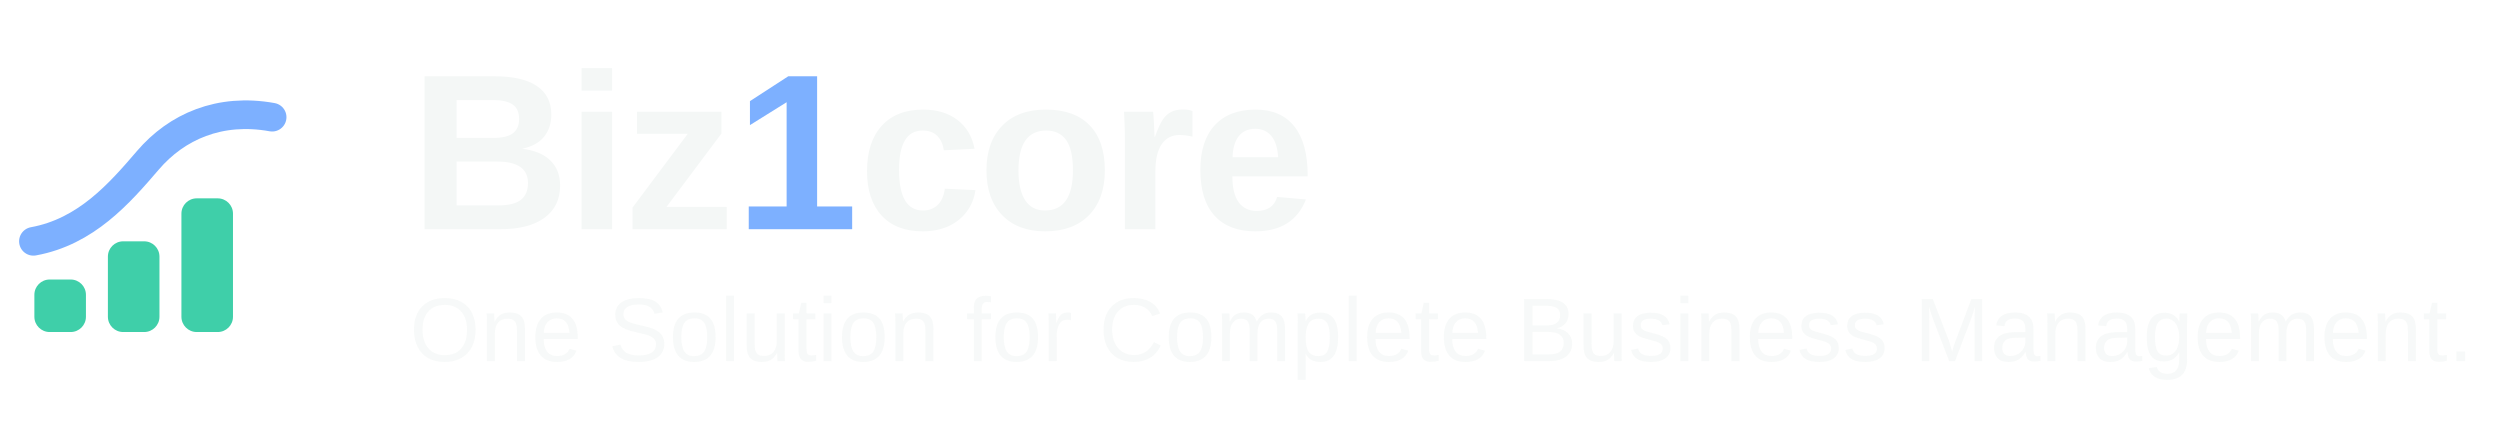
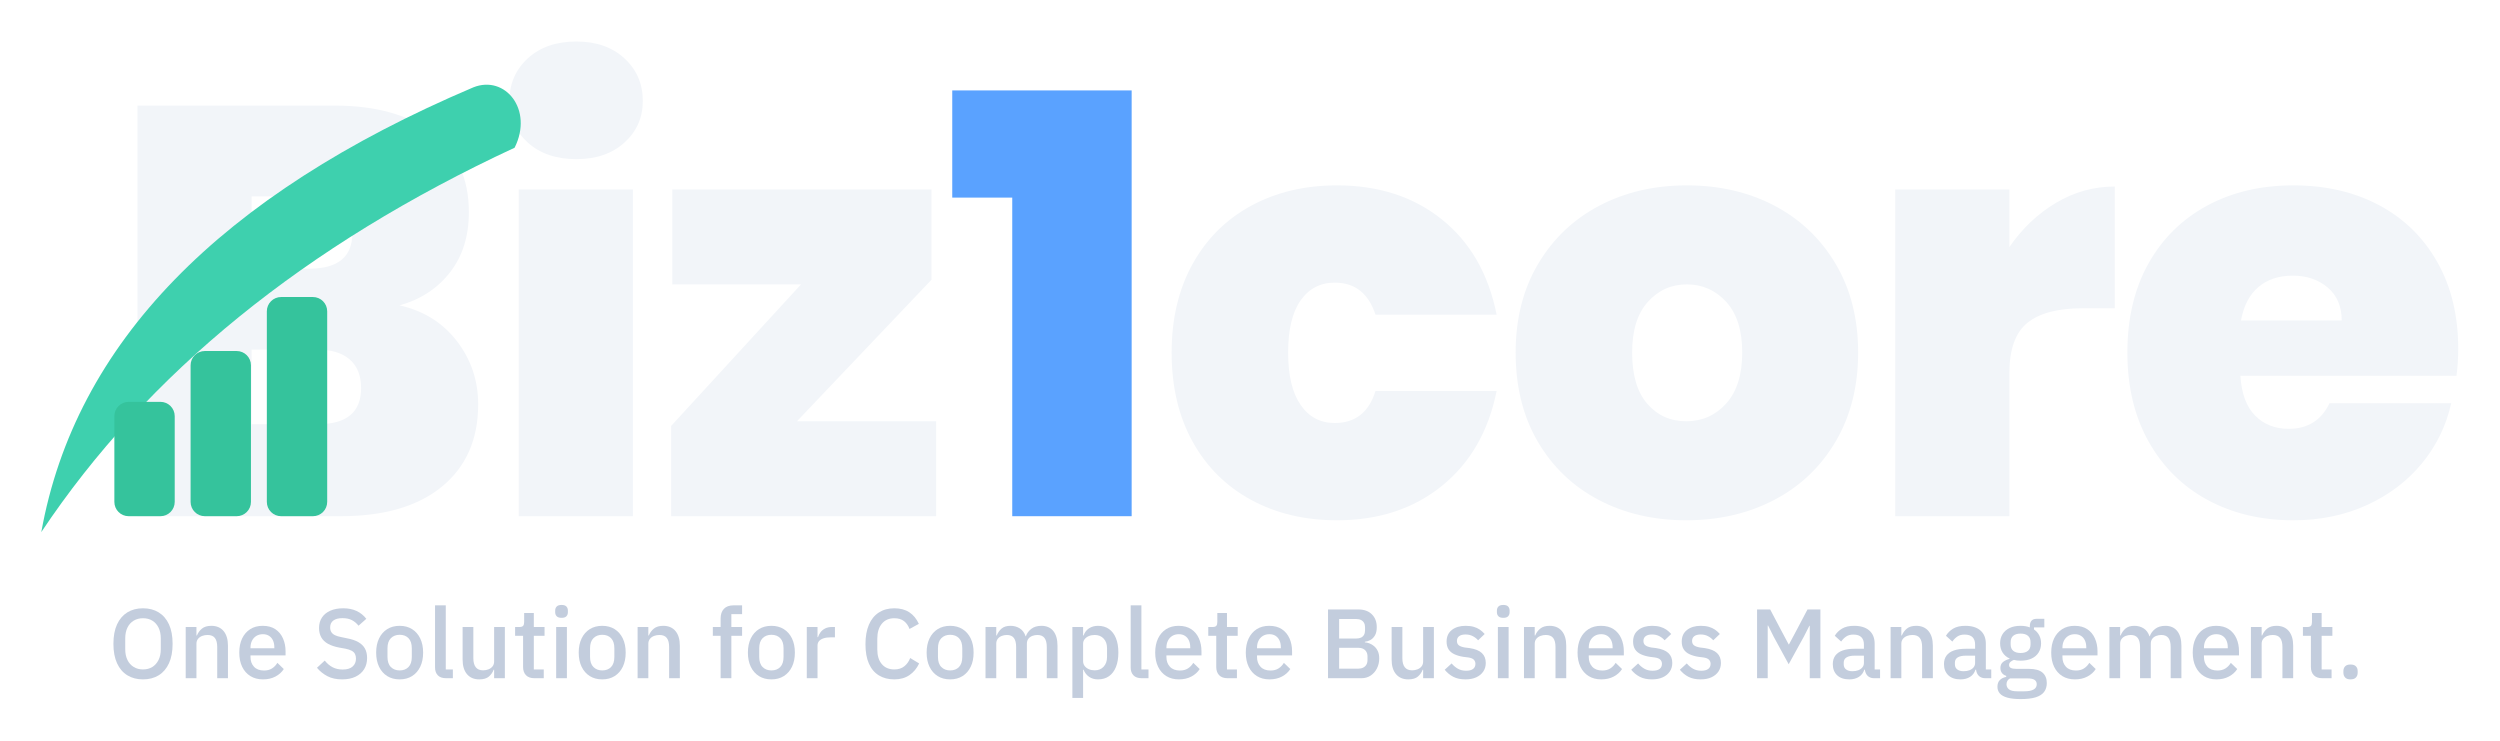
- <svg xmlns="http://www.w3.org/2000/svg" viewBox="0 0 360 64" width="360" height="64" role="img" aria-label="Biz1core — One Solution for Complete Business Management.">
-   <g transform="translate(0 10) scale(1.375)">
-     <rect x="3.6" y="22" width="5.4" height="5.5" rx="1.6" fill="#3fcfa9" />
-     <rect x="11.3" y="18" width="5.4" height="9.5" rx="1.6" fill="#3fcfa9" />
-     <rect x="19" y="13.5" width="5.4" height="14" rx="1.6" fill="#3fcfa9" />
-     <path d="M3.5 18C9 17 12.5 13 15.5 9.5S23 4 28.5 5" stroke="#7db0ff" stroke-width="3" stroke-linecap="round" fill="none" />
-   </g>
-   <text x="59" y="33" font-family="'IBM Plex Sans','Segoe UI Variable Text','Segoe UI',system-ui,-apple-system,'Helvetica Neue',Arial,sans-serif" font-size="32" font-weight="700" letter-spacing="-0.6" fill="#f4f7f6">Biz<tspan fill="#7db0ff">1</tspan>core</text>
-   <text x="59" y="52" font-family="'IBM Plex Sans','Segoe UI Variable Text','Segoe UI',system-ui,-apple-system,'Helvetica Neue',Arial,sans-serif" font-size="13" font-weight="500" letter-spacing="0.1" fill="#f4f7f6" opacity="0.72">One Solution for Complete Business Management.</text>
+ <svg xmlns="http://www.w3.org/2000/svg" viewBox="-6 -35 1574 466" width="1574" height="466" role="img" aria-label="Biz1core — One Solution for Complete Business Management.">
+   <path d="M245.56 157.25Q268.29 162.38 281.68 179.80Q295.06 197.22 295.06 219.59Q295.06 252.60 272.33 271.30Q249.59 290 208.52 290L80.54 290L80.54 31.47L204.49 31.47Q244.09 31.47 266.64 49.07Q289.20 66.67 289.20 98.58Q289.20 121.31 277.28 136.53Q265.36 151.75 245.56 157.25M152.41 88.67L152.41 134.15L188.72 134.15Q215.85 134.15 215.85 111.78Q215.85 88.67 188.72 88.67L152.41 88.67M194.22 232.06Q221.35 232.06 221.35 209.32Q221.35 197.59 214.20 191.35Q207.05 185.12 193.85 185.12L152.41 185.12L152.41 232.06" fill="#f2f5f9" />
+   <path d="M356.91 65.20Q337.84 65.20 326.28 54.75Q314.73 44.30 314.73 28.53Q314.73 12.40 326.28 1.76Q337.84-8.87 356.91-8.87Q375.61-8.87 387.16 1.76Q398.71 12.40 398.71 28.53Q398.71 44.30 387.16 54.75Q375.61 65.20 356.91 65.20M320.60 84.27L392.48 84.27L392.48 290L320.60 290" fill="#f2f5f9" />
+   <path d="M580.47 141.11L495.76 230.23L583.40 230.23L583.40 290L416.55 290L416.55 233.16L498.32 144.05L417.28 144.05L417.28 84.27L580.47 84.27" fill="#f2f5f9" />
+   <path d="M631.31 89.41L593.54 89.41L593.54 21.93L706.49 21.93L706.49 290L631.31 290" fill="#5aa2ff" />
+   <path d="M731.66 186.95Q731.66 155.05 744.86 131.21Q758.06 107.38 781.71 94.54Q805.37 81.71 835.80 81.71Q875.04 81.71 901.81 103.16Q928.58 124.61 936.28 163.12L860.01 163.12Q853.40 142.95 834.34 142.95Q820.77 142.95 812.88 154.13Q805 165.32 805 186.95Q805 208.59 812.88 219.96Q820.77 231.33 834.34 231.33Q853.77 231.33 860.01 211.16L936.28 211.16Q928.58 249.29 901.81 270.93Q875.04 292.57 835.80 292.57Q805.37 292.57 781.71 279.73Q758.06 266.90 744.86 243.06Q731.66 219.22 731.66 186.95" fill="#f2f5f9" />
+   <path d="M1055.70 292.57Q1024.89 292.57 1000.51 279.73Q976.12 266.90 962.19 243.06Q948.25 219.22 948.25 186.95Q948.25 155.05 962.37 131.21Q976.49 107.38 1000.87 94.54Q1025.26 81.71 1056.06 81.71Q1086.87 81.71 1111.26 94.54Q1135.64 107.38 1149.76 131.21Q1163.88 155.05 1163.88 186.95Q1163.88 218.86 1149.76 242.88Q1135.64 266.90 1111.07 279.73Q1086.50 292.57 1055.70 292.57M1055.70 230.23Q1070.73 230.23 1080.82 219.04Q1090.90 207.86 1090.90 186.95Q1090.90 166.05 1080.82 155.05Q1070.73 144.05 1056.06 144.05Q1041.40 144.05 1031.50 155.05Q1021.59 166.05 1021.59 186.95Q1021.59 208.22 1031.13 219.22Q1040.66 230.23 1055.70 230.23" fill="#f2f5f9" />
+   <path d="M1259.09 120.58Q1271.19 102.98 1288.43 92.71Q1305.66 82.44 1325.47 82.44L1325.47 159.08L1305.30 159.08Q1281.83 159.08 1270.46 168.25Q1259.09 177.42 1259.09 200.16L1259.09 290L1187.22 290L1187.22 84.27L1259.09 84.27" fill="#f2f5f9" />
+   <path d="M1541.70 184.75Q1541.70 193.19 1540.60 201.62L1404.54 201.62Q1405.64 218.49 1413.90 226.74Q1422.15 234.99 1434.98 234.99Q1452.95 234.99 1460.65 218.86L1537.29 218.86Q1532.53 240.13 1518.78 256.81Q1505.02 273.50 1484.12 283.03Q1463.22 292.57 1437.92 292.57Q1407.48 292.57 1383.83 279.73Q1360.17 266.90 1346.79 243.06Q1333.40 219.22 1333.40 186.95Q1333.40 154.68 1346.60 131.03Q1359.81 107.38 1383.46 94.54Q1407.11 81.71 1437.92 81.71Q1468.35 81.71 1491.82 94.17Q1515.29 106.64 1528.49 129.93Q1541.70 153.22 1541.70 184.75M1404.91 166.78L1468.35 166.78Q1468.35 153.58 1459.55 146.06Q1450.75 138.55 1437.55 138.55Q1424.35 138.55 1415.91 145.70Q1407.48 152.85 1404.91 166.78" fill="#f2f5f9" />
+   <path d="M20 300Q52 122 292 20C312 12 330 34 318 58Q120 150 20 300Z" fill="#3ed0ae" />
+   <rect x="66" y="218" width="38" height="72" rx="9" fill="#35c39c" />
+   <rect x="114" y="186" width="38" height="104" rx="9" fill="#35c39c" />
+   <rect x="162" y="152" width="38" height="138" rx="9" fill="#35c39c" />
+   <path d="M84.01 392.74Q78.37 392.74 74.18 390.17Q70 387.60 67.70 382.61Q65.41 377.62 65.41 370.36Q65.41 363.05 67.70 358.09Q70 353.13 74.18 350.55Q78.37 347.98 84.01 347.98Q89.71 347.98 93.90 350.55Q98.08 353.13 100.38 358.09Q102.67 363.05 102.67 370.36Q102.67 377.62 100.38 382.61Q98.08 387.60 93.90 390.17Q89.71 392.74 84.01 392.74M84.01 386.48Q87.42 386.48 89.90 384.93Q92.38 383.38 93.81 380.53Q95.23 377.68 95.23 373.77L95.23 366.95Q95.23 362.98 93.81 360.13Q92.38 357.28 89.90 355.76Q87.42 354.24 84.01 354.24Q80.72 354.24 78.18 355.76Q75.64 357.28 74.25 360.13Q72.85 362.98 72.85 366.95L72.85 373.77Q72.85 377.68 74.25 380.53Q75.64 383.38 78.18 384.93Q80.72 386.48 84.01 386.48" fill="#c3cddd" />
+   <path d="M117.68 370.30L117.68 392L110.92 392L110.92 359.76L117.68 359.76L117.68 365.09L117.99 365.09Q119.04 362.49 121.18 360.75Q123.32 359.02 127.04 359.02Q132 359.02 134.76 362.30Q137.52 365.59 137.52 371.54L137.52 392L130.76 392L130.76 372.35Q130.76 368.56 129.30 366.67Q127.84 364.78 124.68 364.78Q122.88 364.78 121.30 365.37Q119.72 365.96 118.70 367.20Q117.68 368.44 117.68 370.30" fill="#c3cddd" />
+   <path d="M159.59 392.74Q155 392.74 151.65 390.67Q148.30 388.59 146.47 384.81Q144.65 381.03 144.65 375.88Q144.65 370.73 146.44 366.98Q148.24 363.23 151.53 361.12Q154.81 359.02 159.40 359.02Q164.18 359.02 167.37 361.15Q170.56 363.29 172.17 366.95Q173.79 370.61 173.79 375.07L173.79 377.62L151.71 377.62L151.71 378.67Q151.71 382.39 153.91 384.78Q156.12 387.16 160.21 387.16Q163.18 387.16 165.23 385.86Q167.28 384.56 168.64 382.33L172.67 386.23Q170.81 389.15 167.43 390.95Q164.05 392.74 159.59 392.74M159.53 364.29Q157.17 364.29 155.40 365.37Q153.64 366.46 152.68 368.35Q151.71 370.24 151.71 372.72L151.71 373.15L166.72 373.15L166.72 372.53Q166.72 370.05 165.85 368.19Q164.98 366.33 163.37 365.31Q161.76 364.29 159.53 364.29" fill="#c3cddd" />
+   <path d="M209.37 392.74Q203.98 392.74 200.14 390.73Q196.29 388.71 193.56 385.43L198.46 380.90Q200.69 383.69 203.45 385.12Q206.21 386.54 209.75 386.54Q213.90 386.54 216.01 384.65Q218.12 382.76 218.12 379.66Q218.12 377.99 217.50 376.75Q216.88 375.51 215.39 374.70Q213.90 373.90 211.42 373.40L207.58 372.72Q203.36 371.91 200.54 370.36Q197.72 368.81 196.29 366.30Q194.87 363.79 194.87 360.38Q194.87 356.54 196.73 353.75Q198.59 350.96 202.03 349.47Q205.47 347.98 210.06 347.98Q214.95 347.98 218.55 349.69Q222.15 351.39 224.63 354.61L219.73 358.95Q218.05 356.78 215.64 355.48Q213.22 354.18 209.62 354.18Q205.90 354.18 203.89 355.67Q201.87 357.16 201.87 360.01Q201.87 361.81 202.62 362.98Q203.36 364.16 204.88 364.91Q206.40 365.65 208.69 366.08L212.54 366.89Q216.88 367.70 219.67 369.31Q222.46 370.92 223.79 373.37Q225.12 375.82 225.12 379.29Q225.12 383.32 223.26 386.33Q221.40 389.33 217.87 391.04Q214.33 392.74 209.37 392.74" fill="#c3cddd" />
+   <path d="M245.64 392.74Q241.12 392.74 237.80 390.67Q234.48 388.59 232.66 384.81Q230.83 381.03 230.83 375.88Q230.83 370.73 232.66 366.95Q234.48 363.17 237.80 361.09Q241.12 359.02 245.64 359.02Q250.11 359.02 253.43 361.09Q256.74 363.17 258.57 366.95Q260.40 370.73 260.40 375.88Q260.40 381.03 258.57 384.81Q256.74 388.59 253.43 390.67Q250.11 392.74 245.64 392.74M245.64 387.10Q249.12 387.10 251.19 384.96Q253.27 382.82 253.27 378.61L253.27 373.15Q253.27 368.94 251.19 366.80Q249.12 364.66 245.64 364.66Q242.23 364.66 240.09 366.80Q237.96 368.94 237.96 373.15L237.96 378.61Q237.96 382.82 240.09 384.96Q242.23 387.10 245.64 387.10" fill="#c3cddd" />
+   <path d="M279.12 386.48L279.12 392L274.85 392Q271.37 392 269.64 390.17Q267.90 388.34 267.90 385.24L267.90 346.12L274.66 346.12L274.66 386.48" fill="#c3cddd" />
+   <path d="M311.86 392L305.10 392L305.10 386.67L304.79 386.67Q303.92 389.09 301.85 390.92Q299.77 392.74 295.74 392.74Q290.84 392.74 288.05 389.49Q285.26 386.23 285.26 380.28L285.26 359.76L292.02 359.76L292.02 379.41Q292.02 383.13 293.54 385.09Q295.06 387.04 298.16 387.04Q299.96 387.04 301.54 386.42Q303.12 385.80 304.11 384.56Q305.10 383.32 305.10 381.46L305.10 359.76L311.86 359.76" fill="#c3cddd" />
+   <path d="M336.35 386.48L336.35 392L330.46 392Q326.99 392 325.16 390.11Q323.33 388.22 323.33 384.93L323.33 365.28L318.31 365.28L318.31 359.76L321.04 359.76Q322.71 359.76 323.36 359.02Q324.01 358.27 324.01 356.60L324.01 350.96L330.09 350.96L330.09 359.76L336.85 359.76L336.85 365.28L330.09 365.28L330.09 386.48" fill="#c3cddd" />
+   <path d="M347.57 353.99Q345.46 353.99 344.50 353Q343.54 352.01 343.54 350.46L343.54 349.41Q343.54 347.86 344.50 346.86Q345.46 345.87 347.57 345.87Q349.68 345.87 350.61 346.86Q351.54 347.86 351.54 349.41L351.54 350.46Q351.54 352.01 350.61 353Q349.68 353.99 347.57 353.99M350.92 392L344.16 392L344.16 359.76L350.92 359.76" fill="#c3cddd" />
+   <path d="M373.18 392.74Q368.65 392.74 365.34 390.67Q362.02 388.59 360.19 384.81Q358.36 381.03 358.36 375.88Q358.36 370.73 360.19 366.95Q362.02 363.17 365.34 361.09Q368.65 359.02 373.18 359.02Q377.64 359.02 380.96 361.09Q384.28 363.17 386.11 366.95Q387.93 370.73 387.93 375.88Q387.93 381.03 386.11 384.81Q384.28 388.59 380.96 390.67Q377.64 392.74 373.18 392.74M373.18 387.10Q376.65 387.10 378.73 384.96Q380.80 382.82 380.80 378.61L380.80 373.15Q380.80 368.94 378.73 366.80Q376.65 364.66 373.18 364.66Q369.77 364.66 367.63 366.80Q365.49 368.94 365.49 373.15L365.49 378.61Q365.49 382.82 367.63 384.96Q369.77 387.10 373.18 387.10" fill="#c3cddd" />
+   <path d="M402.19 370.30L402.19 392L395.44 392L395.44 359.76L402.19 359.76L402.19 365.09L402.50 365.09Q403.56 362.49 405.70 360.75Q407.84 359.02 411.56 359.02Q416.52 359.02 419.28 362.30Q422.03 365.59 422.03 371.54L422.03 392L415.28 392L415.28 372.35Q415.28 368.56 413.82 366.67Q412.36 364.78 409.20 364.78Q407.40 364.78 405.82 365.37Q404.24 365.96 403.22 367.20Q402.19 368.44 402.19 370.30" fill="#c3cddd" />
+   <path d="M454.46 392L447.70 392L447.70 365.28L442.80 365.28L442.80 359.76L447.70 359.76L447.70 354.43Q447.70 350.52 449.78 348.32Q451.86 346.12 455.89 346.12L461.22 346.12L461.22 351.64L454.46 351.64L454.46 359.76L461.22 359.76L461.22 365.28L454.46 365.28" fill="#c3cddd" />
+   <path d="M479.69 392.74Q475.17 392.74 471.85 390.67Q468.53 388.59 466.70 384.81Q464.88 381.03 464.88 375.88Q464.88 370.73 466.70 366.95Q468.53 363.17 471.85 361.09Q475.17 359.02 479.69 359.02Q484.16 359.02 487.47 361.09Q490.79 363.17 492.62 366.95Q494.45 370.73 494.45 375.88Q494.45 381.03 492.62 384.81Q490.79 388.59 487.47 390.67Q484.16 392.74 479.69 392.74M479.69 387.10Q483.17 387.10 485.24 384.96Q487.32 382.82 487.32 378.61L487.32 373.15Q487.32 368.94 485.24 366.80Q483.17 364.66 479.69 364.66Q476.28 364.66 474.14 366.80Q472.01 368.94 472.01 373.15L472.01 378.61Q472.01 382.82 474.14 384.96Q476.28 387.10 479.69 387.10" fill="#c3cddd" />
+   <path d="M508.71 371.42L508.71 392L501.95 392L501.95 359.76L508.71 359.76L508.71 366.15L509.02 366.15Q509.52 364.53 510.60 363.08Q511.69 361.62 513.48 360.69Q515.28 359.76 517.89 359.76L519.68 359.76L519.68 366.27L517.02 366.27Q514.35 366.27 512.49 366.89Q510.63 367.51 509.67 368.63Q508.71 369.74 508.71 371.42" fill="#c3cddd" />
+   <path d="M557.07 392.74Q551.43 392.74 547.34 390.23Q543.24 387.72 541.07 382.82Q538.90 377.93 538.90 370.61Q538.90 363.36 541.07 358.30Q543.24 353.25 547.34 350.62Q551.43 347.98 557.07 347.98Q562.65 347.98 566.46 350.46Q570.28 352.94 572.51 357.78L566.62 361Q565.50 357.90 563.18 356.07Q560.85 354.24 557.07 354.24Q552.05 354.24 549.20 357.71Q546.34 361.19 546.34 367.20L546.34 373.83Q546.34 379.79 549.20 383.13Q552.05 386.48 557.07 386.48Q560.91 386.48 563.39 384.47Q565.87 382.45 567.05 379.29L572.69 382.70Q570.52 387.35 566.59 390.05Q562.65 392.74 557.07 392.74" fill="#c3cddd" />
+   <path d="M592.22 392.74Q587.70 392.74 584.38 390.67Q581.06 388.59 579.23 384.81Q577.41 381.03 577.41 375.88Q577.41 370.73 579.23 366.95Q581.06 363.17 584.38 361.09Q587.70 359.02 592.22 359.02Q596.69 359.02 600 361.09Q603.32 363.17 605.15 366.95Q606.98 370.73 606.98 375.88Q606.98 381.03 605.15 384.81Q603.32 388.59 600 390.67Q596.69 392.74 592.22 392.74M592.22 387.10Q595.70 387.10 597.77 384.96Q599.85 382.82 599.85 378.61L599.85 373.15Q599.85 368.94 597.77 366.80Q595.70 364.66 592.22 364.66Q588.81 364.66 586.67 366.80Q584.54 368.94 584.54 373.15L584.54 378.61Q584.54 382.82 586.67 384.96Q588.81 387.10 592.22 387.10" fill="#c3cddd" />
+   <path d="M621.24 370.30L621.24 392L614.48 392L614.48 359.76L621.24 359.76L621.24 365.09L621.55 365.09Q622.54 362.55 624.56 360.78Q626.57 359.02 630.23 359.02Q633.45 359.02 636 360.60Q638.54 362.18 639.72 365.59L639.90 365.59Q640.77 362.92 643.25 360.97Q645.73 359.02 649.70 359.02Q654.53 359.02 657.17 362.30Q659.80 365.59 659.80 371.54L659.80 392L653.05 392L653.05 372.35Q653.05 368.56 651.62 366.67Q650.19 364.78 647.16 364.78Q645.48 364.78 643.93 365.37Q642.38 365.96 641.45 367.20Q640.52 368.44 640.52 370.30L640.52 392L633.76 392L633.76 372.35Q633.76 368.56 632.34 366.67Q630.91 364.78 627.94 364.78Q626.26 364.78 624.71 365.37Q623.16 365.96 622.20 367.20Q621.24 368.44 621.24 370.30" fill="#c3cddd" />
+   <path d="M675.92 404.40L669.17 404.40L669.17 359.76L675.92 359.76L675.92 365.09L676.23 365.09Q677.23 362.18 679.64 360.60Q682.06 359.02 685.29 359.02Q689.38 359.02 692.23 361.03Q695.08 363.05 696.60 366.80Q698.12 370.55 698.12 375.88Q698.12 381.15 696.60 384.93Q695.08 388.71 692.23 390.73Q689.38 392.74 685.29 392.74Q682.06 392.74 679.71 391.13Q677.35 389.52 676.23 386.67L675.92 386.67L675.92 404.40M683.24 387.04Q686.77 387.04 688.88 384.71Q690.99 382.39 690.99 378.67L690.99 373.09Q690.99 369.37 688.88 367.08Q686.77 364.78 683.24 364.78Q681.19 364.78 679.55 365.46Q677.91 366.15 676.92 367.39Q675.92 368.63 675.92 370.30L675.92 381.21Q675.92 383.07 676.92 384.34Q677.91 385.61 679.55 386.33Q681.19 387.04 683.24 387.04" fill="#c3cddd" />
+   <path d="M717.09 386.48L717.09 392L712.81 392Q709.34 392 707.61 390.17Q705.87 388.34 705.87 385.24L705.87 346.12L712.63 346.12L712.63 386.48" fill="#c3cddd" />
+   <path d="M736.25 392.74Q731.66 392.74 728.31 390.67Q724.97 388.59 723.14 384.81Q721.31 381.03 721.31 375.88Q721.31 370.73 723.11 366.98Q724.90 363.23 728.19 361.12Q731.48 359.02 736.06 359.02Q740.84 359.02 744.03 361.15Q747.22 363.29 748.84 366.95Q750.45 370.61 750.45 375.07L750.45 377.62L728.38 377.62L728.38 378.67Q728.38 382.39 730.58 384.78Q732.78 387.16 736.87 387.16Q739.85 387.16 741.89 385.86Q743.94 384.56 745.30 382.33L749.33 386.23Q747.47 389.15 744.09 390.95Q740.71 392.74 736.25 392.74M736.19 364.29Q733.83 364.29 732.06 365.37Q730.30 366.46 729.34 368.35Q728.38 370.24 728.38 372.72L728.38 373.15L743.38 373.15L743.38 372.53Q743.38 370.05 742.51 368.19Q741.64 366.33 740.03 365.31Q738.42 364.29 736.19 364.29" fill="#c3cddd" />
+   <path d="M772.77 386.48L772.77 392L766.88 392Q763.41 392 761.58 390.11Q759.75 388.22 759.75 384.93L759.75 365.28L754.73 365.28L754.73 359.76L757.45 359.76Q759.13 359.76 759.78 359.02Q760.43 358.27 760.43 356.60L760.43 350.96L766.51 350.96L766.51 359.76L773.26 359.76L773.26 365.28L766.51 365.28L766.51 386.48" fill="#c3cddd" />
+   <path d="M793.29 392.74Q788.70 392.74 785.35 390.67Q782.01 388.59 780.18 384.81Q778.35 381.03 778.35 375.88Q778.35 370.73 780.15 366.98Q781.94 363.23 785.23 361.12Q788.52 359.02 793.10 359.02Q797.88 359.02 801.07 361.15Q804.26 363.29 805.88 366.95Q807.49 370.61 807.49 375.07L807.49 377.62L785.42 377.62L785.42 378.67Q785.42 382.39 787.62 384.78Q789.82 387.16 793.91 387.16Q796.89 387.16 798.93 385.86Q800.98 384.56 802.34 382.33L806.37 386.23Q804.51 389.15 801.13 390.95Q797.75 392.74 793.29 392.74M793.23 364.29Q790.87 364.29 789.10 365.37Q787.34 366.46 786.38 368.35Q785.42 370.24 785.42 372.72L785.42 373.15L800.42 373.15L800.42 372.53Q800.42 370.05 799.55 368.19Q798.68 366.33 797.07 365.31Q795.46 364.29 793.23 364.29" fill="#c3cddd" />
+   <path d="M851.20 392L830.12 392L830.12 348.72L849.28 348.72Q854.61 348.72 857.71 351.76Q860.81 354.80 860.81 359.88Q860.81 363.11 859.66 365.06Q858.51 367.01 856.81 367.94Q855.10 368.87 853.31 369.06L853.31 369.43Q854.67 369.49 856.22 370.08Q857.77 370.67 859.16 371.85Q860.56 373.03 861.46 374.92Q862.36 376.81 862.36 379.54Q862.36 383.01 860.90 385.86Q859.44 388.71 856.93 390.36Q854.42 392 851.20 392M849.15 372.84L837.12 372.84L837.12 385.99L849.15 385.99Q850.95 385.99 852.25 385.33Q853.55 384.68 854.27 383.48Q854.98 382.27 854.98 380.47L854.98 378.36Q854.98 376.62 854.27 375.38Q853.55 374.14 852.25 373.49Q850.95 372.84 849.15 372.84M847.97 354.74L837.12 354.74L837.12 367.01L847.97 367.01Q849.71 367.01 850.92 366.43Q852.13 365.84 852.78 364.69Q853.43 363.54 853.43 361.87L853.43 359.88Q853.43 358.27 852.78 357.13Q852.13 355.98 850.92 355.36Q849.71 354.74 847.97 354.74" fill="#c3cddd" />
+   <path d="M896.77 392L890.01 392L890.01 386.67L889.70 386.67Q888.83 389.09 886.75 390.92Q884.68 392.74 880.65 392.74Q875.75 392.74 872.96 389.49Q870.17 386.23 870.17 380.28L870.17 359.76L876.93 359.76L876.93 379.41Q876.93 383.13 878.45 385.09Q879.97 387.04 883.07 387.04Q884.86 387.04 886.44 386.42Q888.03 385.80 889.02 384.56Q890.01 383.32 890.01 381.46L890.01 359.76L896.77 359.76" fill="#c3cddd" />
+   <path d="M916.67 392.74Q912.14 392.74 909.01 391.13Q905.88 389.52 903.59 386.67L907.93 382.70Q909.73 384.81 911.93 386.05Q914.13 387.29 917.04 387.29Q920.02 387.29 921.47 386.14Q922.93 384.99 922.93 382.95Q922.93 381.40 921.91 380.34Q920.89 379.29 918.34 378.92L915.37 378.55Q912.14 378.05 909.73 376.93Q907.31 375.82 906.04 373.87Q904.77 371.91 904.77 368.94Q904.77 364.22 908.08 361.62Q911.40 359.02 916.73 359.02Q919.65 359.02 921.82 359.64Q923.99 360.26 925.66 361.40Q927.33 362.55 928.76 364.16L924.61 368.13Q923.37 366.64 921.35 365.56Q919.34 364.47 916.73 364.47Q914 364.47 912.64 365.56Q911.28 366.64 911.28 368.50Q911.28 370.36 912.48 371.29Q913.69 372.22 916.24 372.66L919.21 373.03Q924.54 373.83 926.99 376.16Q929.44 378.48 929.44 382.39Q929.44 385.49 927.86 387.81Q926.28 390.14 923.43 391.44Q920.58 392.74 916.67 392.74" fill="#c3cddd" />
+   <path d="M940.48 353.99Q938.37 353.99 937.41 353Q936.45 352.01 936.45 350.46L936.45 349.41Q936.45 347.86 937.41 346.86Q938.37 345.87 940.48 345.87Q942.59 345.87 943.52 346.86Q944.45 347.86 944.45 349.41L944.45 350.46Q944.45 352.01 943.52 353Q942.59 353.99 940.48 353.99M943.83 392L937.07 392L937.07 359.76L943.83 359.76" fill="#c3cddd" />
+   <path d="M960.26 370.30L960.26 392L953.50 392L953.50 359.76L960.26 359.76L960.26 365.09L960.57 365.09Q961.62 362.49 963.76 360.75Q965.90 359.02 969.62 359.02Q974.58 359.02 977.34 362.30Q980.10 365.59 980.10 371.54L980.10 392L973.34 392L973.34 372.35Q973.34 368.56 971.88 366.67Q970.42 364.78 967.26 364.78Q965.46 364.78 963.88 365.37Q962.30 365.96 961.28 367.20Q960.26 368.44 960.26 370.30" fill="#c3cddd" />
+   <path d="M1002.17 392.74Q997.58 392.74 994.23 390.67Q990.88 388.59 989.05 384.81Q987.23 381.03 987.23 375.88Q987.23 370.73 989.02 366.98Q990.82 363.23 994.11 361.12Q997.39 359.02 1001.98 359.02Q1006.76 359.02 1009.95 361.15Q1013.14 363.29 1014.75 366.95Q1016.37 370.61 1016.37 375.07L1016.37 377.62L994.29 377.62L994.29 378.67Q994.29 382.39 996.49 384.78Q998.70 387.16 1002.79 387.16Q1005.76 387.16 1007.81 385.86Q1009.86 384.56 1011.22 382.33L1015.25 386.23Q1013.39 389.15 1010.01 390.95Q1006.63 392.74 1002.17 392.74M1002.11 364.29Q999.75 364.29 997.98 365.37Q996.22 366.46 995.25 368.35Q994.29 370.24 994.29 372.72L994.29 373.15L1009.30 373.15L1009.30 372.53Q1009.30 370.05 1008.43 368.19Q1007.56 366.33 1005.95 365.31Q1004.34 364.29 1002.11 364.29" fill="#c3cddd" />
+   <path d="M1034.10 392.74Q1029.57 392.74 1026.44 391.13Q1023.31 389.52 1021.02 386.67L1025.36 382.70Q1027.15 384.81 1029.35 386.05Q1031.56 387.29 1034.47 387.29Q1037.45 387.29 1038.90 386.14Q1040.36 384.99 1040.36 382.95Q1040.36 381.40 1039.34 380.34Q1038.31 379.29 1035.77 378.92L1032.80 378.55Q1029.57 378.05 1027.15 376.93Q1024.74 375.82 1023.46 373.87Q1022.19 371.91 1022.19 368.94Q1022.19 364.22 1025.51 361.62Q1028.83 359.02 1034.16 359.02Q1037.07 359.02 1039.24 359.64Q1041.41 360.26 1043.09 361.40Q1044.76 362.55 1046.19 364.16L1042.03 368.13Q1040.79 366.64 1038.78 365.56Q1036.76 364.47 1034.16 364.47Q1031.43 364.47 1030.07 365.56Q1028.70 366.64 1028.70 368.50Q1028.70 370.36 1029.91 371.29Q1031.12 372.22 1033.66 372.66L1036.64 373.03Q1041.97 373.83 1044.42 376.16Q1046.87 378.48 1046.87 382.39Q1046.87 385.49 1045.29 387.81Q1043.71 390.14 1040.86 391.44Q1038 392.74 1034.10 392.74" fill="#c3cddd" />
+   <path d="M1064.73 392.74Q1060.20 392.74 1057.07 391.13Q1053.94 389.52 1051.64 386.67L1055.98 382.70Q1057.78 384.81 1059.98 386.05Q1062.18 387.29 1065.10 387.29Q1068.07 387.29 1069.53 386.14Q1070.99 384.99 1070.99 382.95Q1070.99 381.40 1069.96 380.34Q1068.94 379.29 1066.40 378.92L1063.42 378.55Q1060.20 378.05 1057.78 376.93Q1055.36 375.82 1054.09 373.87Q1052.82 371.91 1052.82 368.94Q1052.82 364.22 1056.14 361.62Q1059.46 359.02 1064.79 359.02Q1067.70 359.02 1069.87 359.64Q1072.04 360.26 1073.72 361.40Q1075.39 362.55 1076.82 364.16L1072.66 368.13Q1071.42 366.64 1069.41 365.56Q1067.39 364.47 1064.79 364.47Q1062.06 364.47 1060.70 365.56Q1059.33 366.64 1059.33 368.50Q1059.33 370.36 1060.54 371.29Q1061.75 372.22 1064.29 372.66L1067.27 373.03Q1072.60 373.83 1075.05 376.16Q1077.50 378.48 1077.50 382.39Q1077.50 385.49 1075.92 387.81Q1074.34 390.14 1071.48 391.44Q1068.63 392.74 1064.73 392.74" fill="#c3cddd" />
+   <path d="M1106.95 392L1100.25 392L1100.25 348.72L1108.50 348.72L1115.63 362.24L1120.15 370.73L1120.34 370.73L1124.87 362.24L1132 348.72L1140.12 348.72L1140.12 392L1133.42 392L1133.42 366.02L1133.42 359.02L1133.17 359.02L1129.70 365.84L1120.15 383.20L1110.73 365.90L1107.20 358.83L1106.95 358.83L1106.95 366.02" fill="#c3cddd" />
+   <path d="M1177.69 386.48L1177.69 392L1173.91 392Q1172.05 392 1170.71 391.16Q1169.38 390.33 1168.70 388.78Q1168.02 387.23 1168.02 385.12L1168.02 384.56L1169.94 386.61L1167.77 386.61Q1166.84 389.58 1164.36 391.16Q1161.88 392.74 1158.35 392.74Q1153.39 392.74 1150.66 390.14Q1147.93 387.54 1147.93 383.13Q1147.93 379.91 1149.51 377.77Q1151.09 375.63 1154.13 374.55Q1157.17 373.46 1161.69 373.46L1167.52 373.46L1167.52 370.73Q1167.52 367.82 1165.91 366.18Q1164.30 364.53 1160.89 364.53Q1158.10 364.53 1156.27 365.81Q1154.44 367.08 1153.20 368.94L1149.17 365.28Q1150.78 362.55 1153.73 360.78Q1156.67 359.02 1161.32 359.02Q1167.52 359.02 1170.90 361.96Q1174.28 364.91 1174.28 370.30L1174.28 386.48L1177.69 386.48M1167.52 382.45L1167.52 377.80L1161.82 377.80Q1158.28 377.80 1156.55 378.92Q1154.81 380.03 1154.81 382.14L1154.81 383.26Q1154.81 385.37 1156.30 386.48Q1157.79 387.60 1160.27 387.60Q1162.38 387.60 1163.99 386.98Q1165.60 386.36 1166.56 385.18Q1167.52 384 1167.52 382.45" fill="#c3cddd" />
+   <path d="M1191.08 370.30L1191.08 392L1184.32 392L1184.32 359.76L1191.08 359.76L1191.08 365.09L1191.39 365.09Q1192.45 362.49 1194.58 360.75Q1196.72 359.02 1200.44 359.02Q1205.40 359.02 1208.16 362.30Q1210.92 365.59 1210.92 371.54L1210.92 392L1204.16 392L1204.16 372.35Q1204.16 368.56 1202.71 366.67Q1201.25 364.78 1198.09 364.78Q1196.29 364.78 1194.71 365.37Q1193.13 365.96 1192.10 367.20Q1191.08 368.44 1191.08 370.30" fill="#c3cddd" />
+   <path d="M1247.69 386.48L1247.69 392L1243.91 392Q1242.05 392 1240.71 391.16Q1239.38 390.33 1238.70 388.78Q1238.02 387.23 1238.02 385.12L1238.02 384.56L1239.94 386.61L1237.77 386.61Q1236.84 389.58 1234.36 391.16Q1231.88 392.74 1228.34 392.74Q1223.38 392.74 1220.66 390.14Q1217.93 387.54 1217.93 383.13Q1217.93 379.91 1219.51 377.77Q1221.09 375.63 1224.13 374.55Q1227.17 373.46 1231.69 373.46L1237.52 373.46L1237.52 370.73Q1237.52 367.82 1235.91 366.18Q1234.30 364.53 1230.89 364.53Q1228.10 364.53 1226.27 365.81Q1224.44 367.08 1223.20 368.94L1219.17 365.28Q1220.78 362.55 1223.72 360.78Q1226.67 359.02 1231.32 359.02Q1237.52 359.02 1240.90 361.96Q1244.28 364.91 1244.28 370.30L1244.28 386.48L1247.69 386.48M1237.52 382.45L1237.52 377.80L1231.82 377.80Q1228.28 377.80 1226.55 378.92Q1224.81 380.03 1224.81 382.14L1224.81 383.26Q1224.81 385.37 1226.30 386.48Q1227.79 387.60 1230.27 387.60Q1232.37 387.60 1233.99 386.98Q1235.60 386.36 1236.56 385.18Q1237.52 384 1237.52 382.45" fill="#c3cddd" />
+   <path d="M1282.66 395.04Q1282.66 398.39 1280.95 400.65Q1279.25 402.91 1275.65 404.03Q1272.05 405.14 1266.23 405.14Q1261.02 405.14 1257.76 404.21Q1254.51 403.28 1253.05 401.55Q1251.59 399.81 1251.59 397.39Q1251.59 394.73 1253.05 393.21Q1254.51 391.69 1257.11 391.19L1257.11 390.51Q1255.31 389.95 1254.38 388.65Q1253.45 387.35 1253.45 385.55Q1253.45 383.07 1255.16 381.74Q1256.86 380.41 1259.22 379.85L1259.22 379.60Q1256.31 378.24 1254.79 375.76Q1253.27 373.28 1253.27 370.05Q1253.27 366.77 1254.79 364.29Q1256.31 361.81 1259.19 360.41Q1262.07 359.02 1266.10 359.02Q1267.78 359.02 1269.23 359.26Q1270.69 359.51 1271.99 360.01L1271.99 359.14Q1271.99 356.97 1273.05 355.79Q1274.10 354.61 1276.21 354.61L1281.11 354.61L1281.11 360.01L1274.60 360.01L1274.60 361.31Q1276.77 362.80 1277.91 365.03Q1279.06 367.26 1279.06 370.05Q1279.06 373.28 1277.54 375.76Q1276.02 378.24 1273.14 379.60Q1270.26 380.96 1266.16 380.96Q1264.99 380.96 1263.90 380.84Q1262.82 380.72 1261.95 380.47Q1260.77 380.90 1259.84 381.68Q1258.91 382.45 1258.91 383.69Q1258.91 384.99 1260.06 385.55Q1261.20 386.11 1263.37 386.11L1271.31 386.11Q1277.26 386.11 1279.96 388.47Q1282.66 390.82 1282.66 395.04M1276.33 395.78Q1276.33 394.05 1275 393.08Q1273.67 392.12 1270.38 392.12L1259.47 392.12Q1258.35 392.74 1257.82 393.70Q1257.30 394.67 1257.30 395.84Q1257.30 397.77 1258.85 399.01Q1260.40 400.25 1264.18 400.25L1268.40 400.25Q1272.36 400.25 1274.35 399.13Q1276.33 398.01 1276.33 395.78M1266.16 376.13Q1269.14 376.13 1270.78 374.76Q1272.43 373.40 1272.43 370.67L1272.43 369.37Q1272.43 366.64 1270.78 365.28Q1269.14 363.91 1266.16 363.91Q1263.19 363.91 1261.54 365.28Q1259.90 366.64 1259.90 369.37L1259.90 370.67Q1259.90 373.40 1261.54 374.76Q1263.19 376.13 1266.16 376.13" fill="#c3cddd" />
+   <path d="M1300.39 392.74Q1295.80 392.74 1292.45 390.67Q1289.10 388.59 1287.27 384.81Q1285.45 381.03 1285.45 375.88Q1285.45 370.73 1287.24 366.98Q1289.04 363.23 1292.33 361.12Q1295.61 359.02 1300.20 359.02Q1304.98 359.02 1308.17 361.15Q1311.36 363.29 1312.97 366.95Q1314.59 370.61 1314.59 375.07L1314.59 377.62L1292.51 377.62L1292.51 378.67Q1292.51 382.39 1294.71 384.78Q1296.92 387.16 1301.01 387.16Q1303.98 387.16 1306.03 385.86Q1308.08 384.56 1309.44 382.33L1313.47 386.23Q1311.61 389.15 1308.23 390.95Q1304.85 392.74 1300.39 392.74M1300.33 364.29Q1297.97 364.29 1296.20 365.37Q1294.44 366.46 1293.47 368.35Q1292.51 370.24 1292.51 372.72L1292.51 373.15L1307.52 373.15L1307.52 372.53Q1307.52 370.05 1306.65 368.19Q1305.78 366.33 1304.17 365.31Q1302.56 364.29 1300.33 364.29" fill="#c3cddd" />
+   <path d="M1328.85 370.30L1328.85 392L1322.09 392L1322.09 359.76L1328.85 359.76L1328.85 365.09L1329.16 365.09Q1330.15 362.55 1332.16 360.78Q1334.18 359.02 1337.84 359.02Q1341.06 359.02 1343.60 360.60Q1346.14 362.18 1347.32 365.59L1347.51 365.59Q1348.38 362.92 1350.86 360.97Q1353.34 359.02 1357.30 359.02Q1362.14 359.02 1364.77 362.30Q1367.41 365.59 1367.41 371.54L1367.41 392L1360.65 392L1360.65 372.35Q1360.65 368.56 1359.23 366.67Q1357.80 364.78 1354.76 364.78Q1353.09 364.78 1351.54 365.37Q1349.99 365.96 1349.06 367.20Q1348.13 368.44 1348.13 370.30L1348.13 392L1341.37 392L1341.37 372.35Q1341.37 368.56 1339.94 366.67Q1338.52 364.78 1335.54 364.78Q1333.87 364.78 1332.32 365.37Q1330.77 365.96 1329.81 367.20Q1328.85 368.44 1328.85 370.30" fill="#c3cddd" />
+   <path d="M1389.48 392.74Q1384.89 392.74 1381.55 390.67Q1378.20 388.59 1376.37 384.81Q1374.54 381.03 1374.54 375.88Q1374.54 370.73 1376.34 366.98Q1378.14 363.23 1381.42 361.12Q1384.71 359.02 1389.30 359.02Q1394.07 359.02 1397.26 361.15Q1400.46 363.29 1402.07 366.95Q1403.68 370.61 1403.68 375.07L1403.68 377.62L1381.61 377.62L1381.61 378.67Q1381.61 382.39 1383.81 384.78Q1386.01 387.16 1390.10 387.16Q1393.08 387.16 1395.12 385.86Q1397.17 384.56 1398.53 382.33L1402.56 386.23Q1400.70 389.15 1397.32 390.95Q1393.95 392.74 1389.48 392.74M1389.42 364.29Q1387.06 364.29 1385.30 365.37Q1383.53 366.46 1382.57 368.35Q1381.61 370.24 1381.61 372.72L1381.61 373.15L1396.61 373.15L1396.61 372.53Q1396.61 370.05 1395.74 368.19Q1394.88 366.33 1393.26 365.31Q1391.65 364.29 1389.42 364.29" fill="#c3cddd" />
+   <path d="M1417.94 370.30L1417.94 392L1411.18 392L1411.18 359.76L1417.94 359.76L1417.94 365.09L1418.25 365.09Q1419.30 362.49 1421.44 360.75Q1423.58 359.02 1427.30 359.02Q1432.26 359.02 1435.02 362.30Q1437.78 365.59 1437.78 371.54L1437.78 392L1431.02 392L1431.02 372.35Q1431.02 368.56 1429.56 366.67Q1428.11 364.78 1424.95 364.78Q1423.15 364.78 1421.57 365.37Q1419.99 365.96 1418.96 367.20Q1417.94 368.44 1417.94 370.30" fill="#c3cddd" />
+   <path d="M1461.96 386.48L1461.96 392L1456.07 392Q1452.60 392 1450.77 390.11Q1448.94 388.22 1448.94 384.93L1448.94 365.28L1443.92 365.28L1443.92 359.76L1446.65 359.76Q1448.32 359.76 1448.97 359.02Q1449.62 358.27 1449.62 356.60L1449.62 350.96L1455.70 350.96L1455.70 359.76L1462.46 359.76L1462.46 365.28L1455.70 365.28L1455.70 386.48" fill="#c3cddd" />
+   <path d="M1473.86 392.74Q1471.57 392.74 1470.48 391.54Q1469.40 390.33 1469.40 388.53L1469.40 387.54Q1469.40 385.68 1470.48 384.53Q1471.57 383.38 1473.86 383.38Q1476.22 383.38 1477.30 384.53Q1478.39 385.68 1478.39 387.54L1478.39 388.53Q1478.39 390.33 1477.30 391.54Q1476.22 392.74 1473.86 392.74" fill="#c3cddd" />
</svg>
